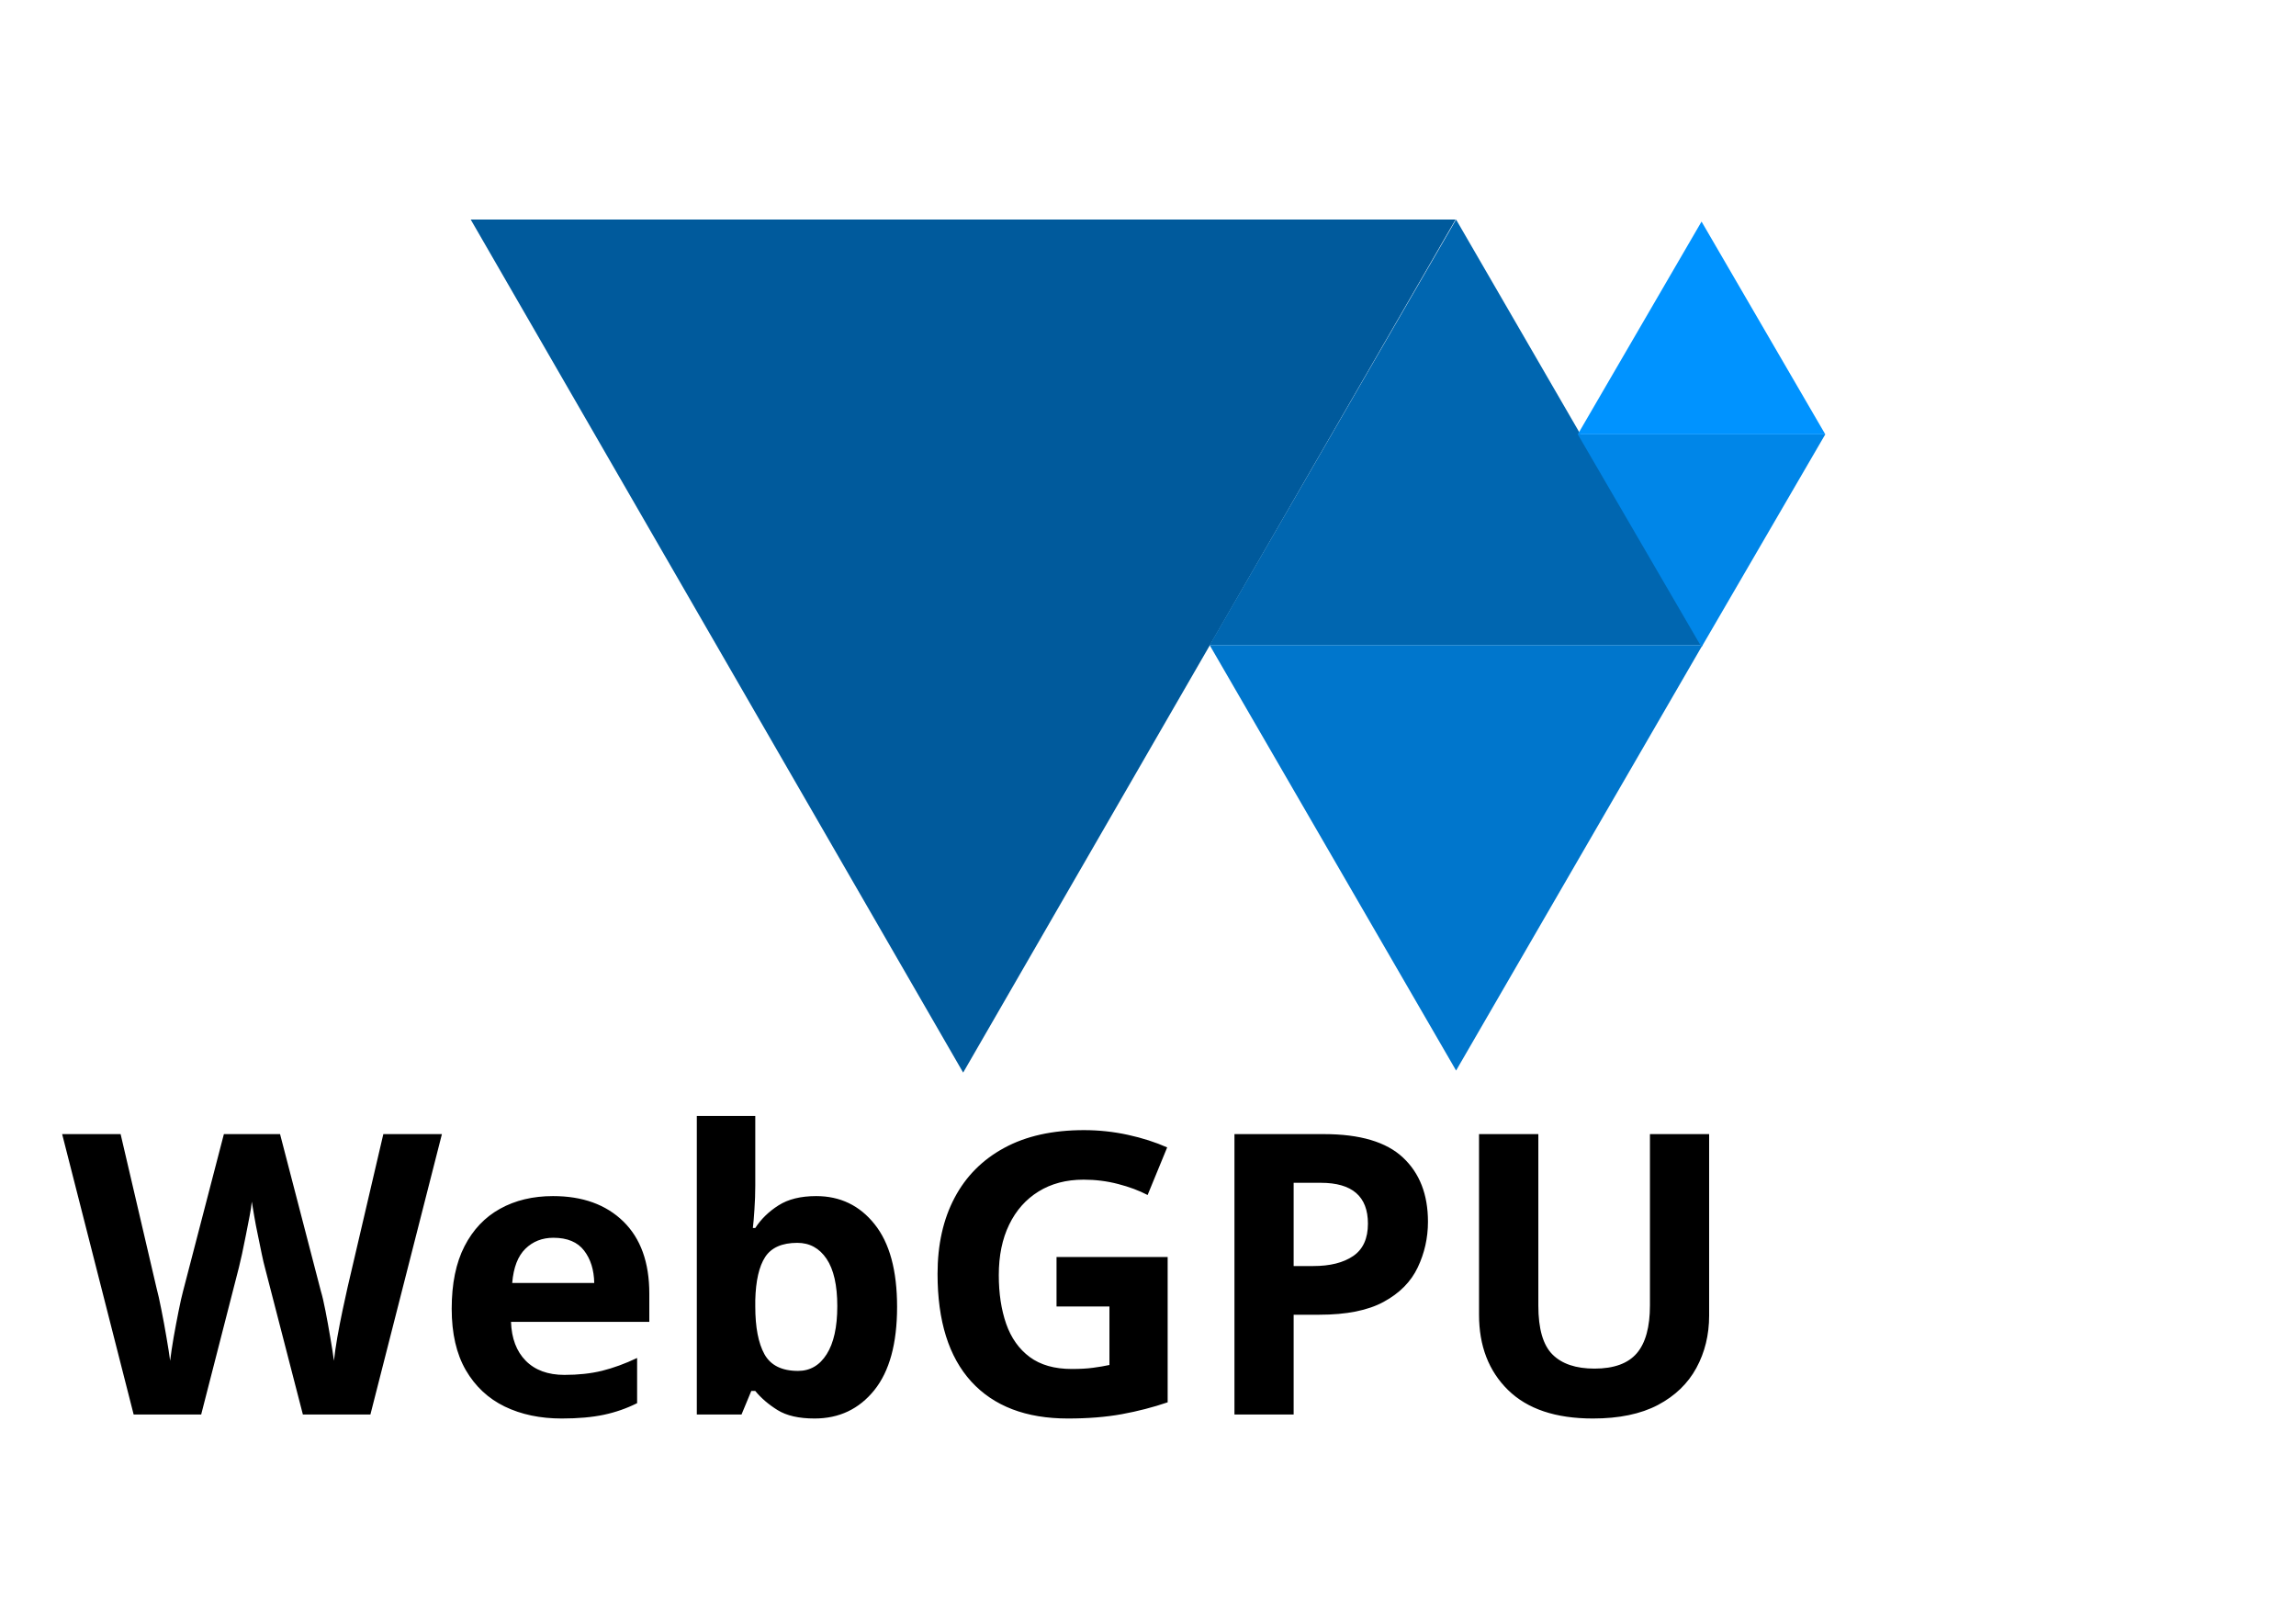
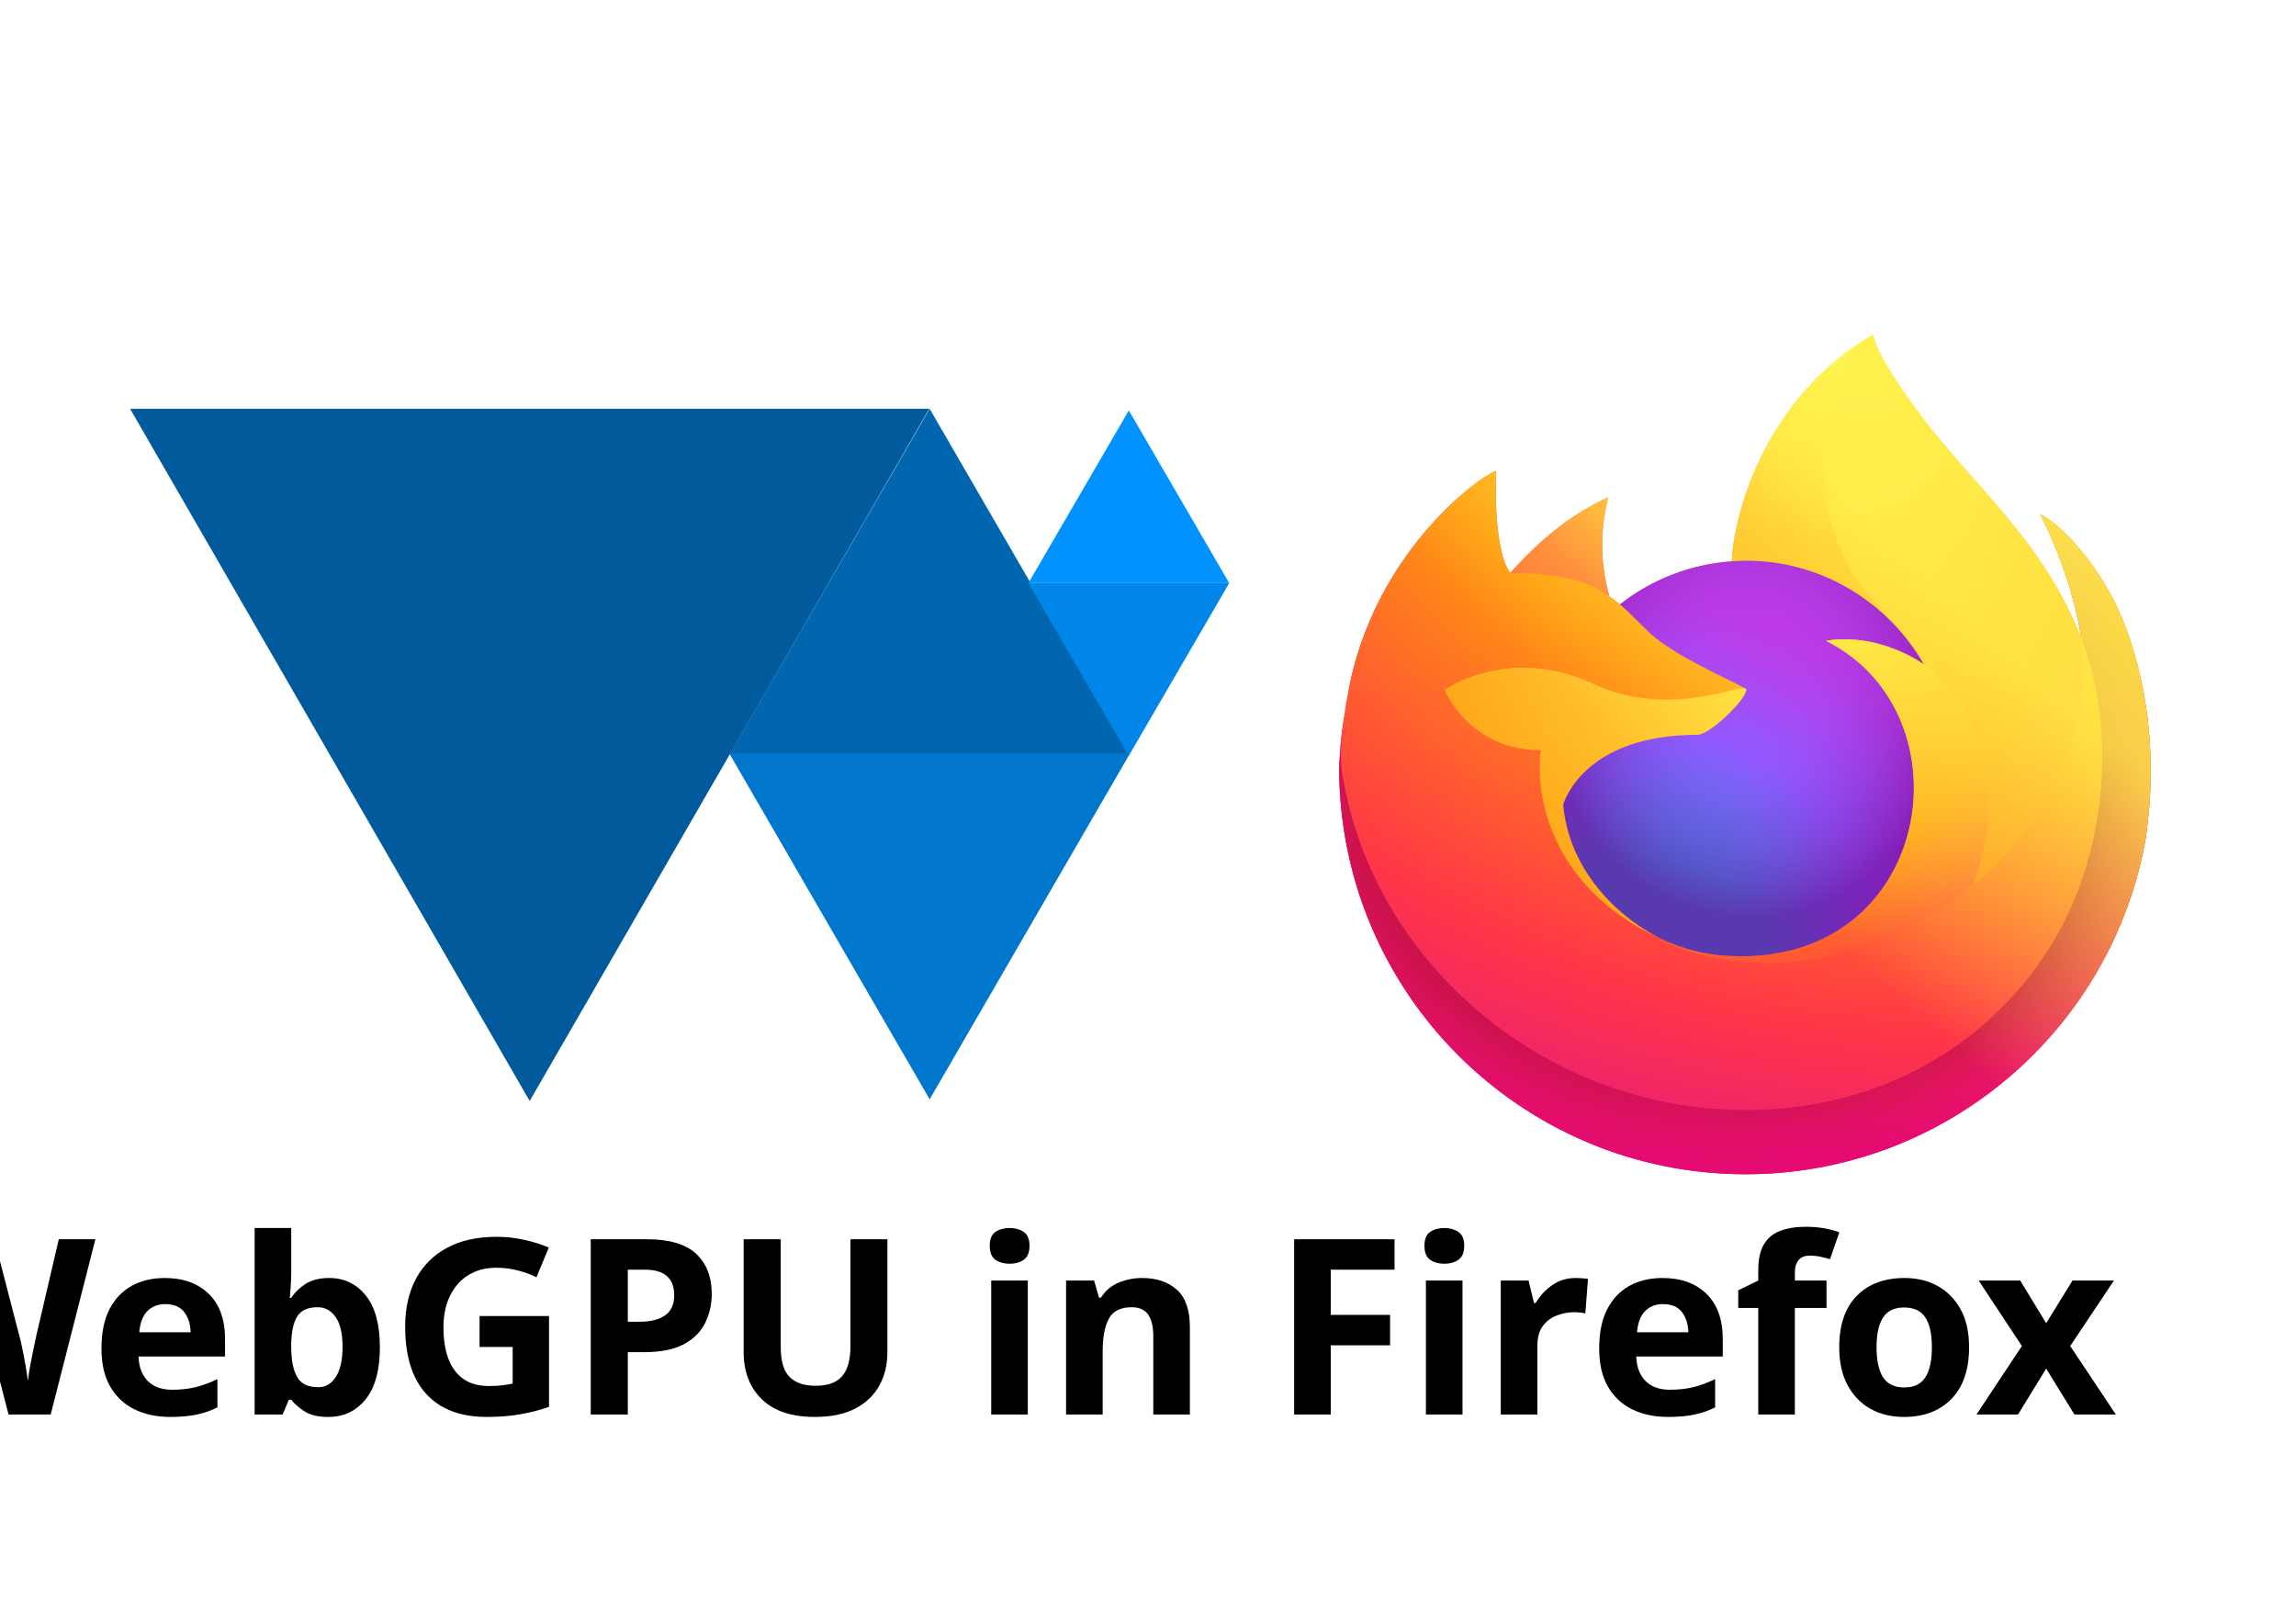
<svg xmlns="http://www.w3.org/2000/svg" width="297mm" height="210mm" viewBox="0 0 297 210" version="1.1" id="svg2970">
-   <defs id="defs2967" />
+   <defs id="defs2967">
+     <linearGradient id="a" x1="441.984" y1="75.631" x2="62.126" y2="454.269" gradientTransform="scale(0.9837438,1.016525)" gradientUnits="userSpaceOnUse">
+       <stop offset=".05" stop-color="#fff44f" id="stop34" />
+       <stop offset=".37" stop-color="#ff980e" id="stop35" />
+       <stop offset=".53" stop-color="#ff3647" id="stop36" />
+       <stop offset=".7" stop-color="#e31587" id="stop37" />
+     </linearGradient>
+     <radialGradient id="b" cx="392.807" cy="61.16" r="554.146" gradientTransform="scale(1.108737,0.9019269)" fx="392.807" fy="61.16" gradientUnits="userSpaceOnUse">
+       <stop offset=".13" stop-color="#ffbd4f" id="stop15" />
+       <stop offset=".28" stop-color="#ff980e" id="stop16" />
+       <stop offset=".47" stop-color="#ff3750" id="stop17" />
+       <stop offset=".78" stop-color="#eb0878" id="stop18" />
+       <stop offset=".86" stop-color="#e50080" id="stop19" />
+     </radialGradient>
+     <radialGradient id="c" cx="226.563" cy="290.178" r="554.146" gradientTransform="scale(1.108737,0.9019269)" fx="226.563" fy="290.178" gradientUnits="userSpaceOnUse">
+       <stop offset=".3" stop-color="#960e18" id="stop3" />
+       <stop offset=".35" stop-color="#b11927" stop-opacity=".74" id="stop4" />
+       <stop offset=".43" stop-color="#db293d" stop-opacity=".34" id="stop5" />
+       <stop offset=".5" stop-color="#f5334b" stop-opacity=".09" id="stop6" />
+       <stop offset=".53" stop-color="#ff3750" stop-opacity="0" id="stop7" />
+     </radialGradient>
+     <radialGradient id="d" cx="395.444" cy="-17.973" r="210.21" gradientTransform="scale(0.7674729,1.302978)" fx="395.444" fy="-17.973" gradientUnits="userSpaceOnUse">
+       <stop offset=".13" stop-color="#fff44f" id="stop8" />
+       <stop offset=".53" stop-color="#ff980e" id="stop9" />
+     </radialGradient>
+     <radialGradient id="e" cx="206.271" cy="373.24" r="223.497" gradientTransform="scale(0.9551958,1.046906)" fx="206.271" fy="373.24" gradientUnits="userSpaceOnUse">
+       <stop offset=".35" stop-color="#3a8ee6" id="stop10" />
+       <stop offset=".67" stop-color="#9059ff" id="stop11" />
+       <stop offset="1" stop-color="#c139e6" id="stop12" />
+     </radialGradient>
+     <radialGradient id="f" cx="271.621" cy="200.902" r="131.863" gradientTransform="scale(0.9551958,1.046906)" fx="271.621" fy="200.902" gradientUnits="userSpaceOnUse">
+       <stop offset=".21" stop-color="#9059ff" stop-opacity="0" id="stop13" />
+       <stop offset=".97" stop-color="#6e008b" stop-opacity=".6" id="stop14" />
+     </radialGradient>
+     <radialGradient id="g" cx="240.613" cy="36.807" r="170.021" gradientTransform="scale(0.9982277,1.001775)" fx="240.613" fy="36.807" gradientUnits="userSpaceOnUse">
+       <stop offset=".1" stop-color="#ffe226" id="stop1" />
+       <stop offset=".79" stop-color="#ff7139" id="stop2" />
+     </radialGradient>
+     <radialGradient id="h" cx="362.075" cy="-81.709" r="742.387" gradientTransform="scale(1.09145,0.9162123)" fx="362.075" fy="-81.709" gradientUnits="userSpaceOnUse">
+       <stop offset=".11" stop-color="#fff44f" id="stop20" />
+       <stop offset=".46" stop-color="#ff980e" id="stop21" />
+       <stop offset=".72" stop-color="#ff3647" id="stop22" />
+       <stop offset=".9" stop-color="#e31587" id="stop23" />
+     </radialGradient>
+     <radialGradient id="i" cx="475.588" cy="-41.588" r="779.909" gradientTransform="scale(0.688184,1.4531)" fx="475.588" fy="-41.588" gradientUnits="userSpaceOnUse">
+       <stop offset="0" stop-color="#fff44f" id="stop24" />
+       <stop offset=".3" stop-color="#ff980e" id="stop25" />
+       <stop offset=".57" stop-color="#ff3647" id="stop26" />
+       <stop offset=".74" stop-color="#e31587" id="stop27" />
+     </radialGradient>
+     <radialGradient id="j" cx="239.797" cy="99.006" r="461.114" gradientTransform="scale(1.008901,0.9911775)" fx="239.797" fy="99.006" gradientUnits="userSpaceOnUse">
+       <stop offset=".14" stop-color="#fff44f" id="stop28" />
+       <stop offset=".48" stop-color="#ff980e" id="stop29" />
+       <stop offset=".66" stop-color="#ff3647" id="stop30" />
+       <stop offset=".9" stop-color="#e31587" id="stop31" />
+     </radialGradient>
+     <radialGradient id="k" cx="343.038" cy="132.012" r="528.893" gradientTransform="scale(1.057258,0.9458432)" fx="343.038" fy="132.012" gradientUnits="userSpaceOnUse">
+       <stop offset=".09" stop-color="#fff44f" id="stop32" />
+       <stop offset=".63" stop-color="#ff980e" id="stop33" />
+     </radialGradient>
+     <linearGradient id="l" x1="406.611" y1="68.312" x2="104.093" y2="409.866" gradientTransform="scale(0.9837397,1.016529)" gradientUnits="userSpaceOnUse">
+       <stop offset=".17" stop-color="#fff44f" stop-opacity=".8" id="stop38" />
+       <stop offset=".6" stop-color="#fff44f" stop-opacity="0" id="stop39" />
+     </linearGradient>
+   </defs>
  <g id="layer1">
-     <text xml:space="preserve" style="font-style:normal;font-variant:normal;font-weight:600;font-stretch:normal;font-size:50.8px;font-family:'Titillium Web';-inkscape-font-specification:'Titillium Web Semi-Bold';font-variant-ligatures:normal;font-variant-caps:normal;font-variant-numeric:normal;font-variant-east-asian:normal;text-align:center;text-anchor:middle;fill:#000000;fill-opacity:1;stroke:none;stroke-width:0.3" x="149.745" y="182.944" id="text8968">
-       <tspan id="tspan8966" style="font-style:normal;font-variant:normal;font-weight:600;font-stretch:normal;font-size:50.8px;font-family:'Titillium Web';-inkscape-font-specification:'Titillium Web Semi-Bold';font-variant-ligatures:normal;font-variant-caps:normal;font-variant-numeric:normal;font-variant-east-asian:normal;fill:#000000;fill-opacity:1;stroke:none;stroke-width:0.3" x="149.745" y="182.944">WebGPU</tspan>
+     <text xml:space="preserve" style="font-style:normal;font-variant:normal;font-weight:600;font-stretch:normal;font-size:31.75px;font-family:'Titillium Web';-inkscape-font-specification:'Titillium Web Semi-Bold';font-variant-ligatures:normal;font-variant-caps:normal;font-variant-numeric:normal;font-variant-east-asian:normal;text-align:center;text-anchor:middle;fill:#000000;fill-opacity:1;stroke:none;stroke-width:0.3" x="148.389" y="182.944" id="text8968">
+       <tspan id="tspan8966" style="font-style:normal;font-variant:normal;font-weight:600;font-stretch:normal;font-size:31.75px;font-family:'Titillium Web';-inkscape-font-specification:'Titillium Web Semi-Bold';font-variant-ligatures:normal;font-variant-caps:normal;font-variant-numeric:normal;font-variant-east-asian:normal;fill:#000000;fill-opacity:1;stroke:none;stroke-width:0.3" x="148.389" y="182.944">WebGPU in Firefox</tspan>
    </text>
-     <g id="g9505" transform="translate(6.402916)">
+     <g id="svg50" transform="matrix(0.2186874,0,0,0.2186874,169.7374,43.39846)">
+       <g id="g50">
+         <path d="m 478.711,166.353 c -10.445,-25.124 -31.6,-52.248 -48.212,-60.821 13.52,26.505 21.345,53.093 24.335,72.936 0,0.039 0.015,0.136 0.047,0.4 C 427.706,111.135 381.627,83.823 344,24.355 c -1.9,-3.007 -3.805,-6.022 -5.661,-9.2 a 73.716,73.716 0 0 1 -2.646,-4.972 43.7,43.7 0 0 1 -3.593,-9.506 0.626,0.626 0 0 0 -0.546,-0.644 0.818,0.818 0 0 0 -0.451,0 c -0.034,0.012 -0.084,0.051 -0.12,0.065 -0.053,0.021 -0.12,0.069 -0.176,0.1 0.027,-0.036 0.083,-0.117 0.1,-0.136 -60.37,35.356 -80.85,100.761 -82.732,133.484 a 120.249,120.249 0 0 0 -66.142,25.488 71.355,71.355 0 0 0 -6.225,-4.7 111.338,111.338 0 0 1 -0.674,-58.732 c -24.688,11.241 -43.89,29.01 -57.85,44.7 h -0.111 c -9.527,-12.067 -8.855,-51.873 -8.312,-60.184 -0.114,-0.515 -7.107,3.63 -8.023,4.255 a 175.073,175.073 0 0 0 -23.486,20.12 210.478,210.478 0 0 0 -22.442,26.913 c 0,0.012 -0.007,0.026 -0.011,0.038 0,-0.013 0.007,-0.026 0.011,-0.038 a 202.838,202.838 0 0 0 -32.247,72.805 c -0.115,0.521 -0.212,1.061 -0.324,1.586 -0.452,2.116 -2.08,12.7 -2.365,15 -0.022,0.177 -0.032,0.347 -0.053,0.524 a 229.066,229.066 0 0 0 -3.9,33.157 c 0,0.41 -0.025,0.816 -0.025,1.227 C 16,388.418 123.6,496 256.324,496 c 118.865,0 217.56,-86.288 236.882,-199.63 0.407,-3.076 0.733,-6.168 1.092,-9.271 4.777,-41.21 -0.53,-84.525 -15.587,-120.746 z M 201.716,354.447 c 1.124,0.537 2.18,1.124 3.334,1.639 0.048,0.033 0.114,0.07 0.163,0.1 a 126.191,126.191 0 0 1 -3.497,-1.739 z m 55.053,-144.93 z m 198.131,-30.59 -0.032,-0.233 c 0.012,0.085 0.027,0.174 0.04,0.259 z" fill="url(#a)" id="path39" style="fill:url(#a)" />
+         <path d="m 478.711,166.353 c -10.445,-25.124 -31.6,-52.248 -48.212,-60.821 13.52,26.505 21.345,53.093 24.335,72.936 0,-0.058 0.011,0.048 0.036,0.226 0.012,0.085 0.027,0.174 0.04,0.259 22.675,61.47 10.322,123.978 -7.479,162.175 -27.539,59.1 -94.215,119.67 -198.576,116.716 C 136.1,454.651 36.766,370.988 18.223,261.41 c -3.379,-17.28 0,-26.054 1.7,-40.084 -2.071,10.816 -2.86,13.94 -3.9,33.157 0,0.41 -0.025,0.816 -0.025,1.227 C 16,388.418 123.6,496 256.324,496 c 118.865,0 217.56,-86.288 236.882,-199.63 0.407,-3.076 0.733,-6.168 1.092,-9.271 4.777,-41.21 -0.53,-84.525 -15.587,-120.746 z" fill="url(#b)" id="path40" style="fill:url(#b)" />
+         <path d="m 478.711,166.353 c -10.445,-25.124 -31.6,-52.248 -48.212,-60.821 13.52,26.505 21.345,53.093 24.335,72.936 0,-0.058 0.011,0.048 0.036,0.226 0.012,0.085 0.027,0.174 0.04,0.259 22.675,61.47 10.322,123.978 -7.479,162.175 -27.539,59.1 -94.215,119.67 -198.576,116.716 C 136.1,454.651 36.766,370.988 18.223,261.41 c -3.379,-17.28 0,-26.054 1.7,-40.084 -2.071,10.816 -2.86,13.94 -3.9,33.157 0,0.41 -0.025,0.816 -0.025,1.227 C 16,388.418 123.6,496 256.324,496 c 118.865,0 217.56,-86.288 236.882,-199.63 0.407,-3.076 0.733,-6.168 1.092,-9.271 4.777,-41.21 -0.53,-84.525 -15.587,-120.746 z" fill="url(#c)" id="path41" style="fill:url(#c)" />
+         <path d="m 361.922,194.6 c 0.524,0.368 1,0.734 1.493,1.1 a 130.706,130.706 0 0 0 -22.31,-29.112 C 266.4,91.892 321.516,4.626 330.811,0.194 c 0.027,-0.036 0.083,-0.117 0.1,-0.136 -60.37,35.356 -80.85,100.761 -82.732,133.484 2.8,-0.194 5.592,-0.429 8.442,-0.429 45.051,0 84.289,24.77 105.301,61.487 z" fill="url(#d)" id="path42" style="fill:url(#d)" />
+         <path d="m 256.772,209.514 c -0.393,5.978 -21.514,26.593 -28.9,26.593 -68.339,0 -79.432,41.335 -79.432,41.335 3.027,34.81 27.261,63.475 56.611,78.643 1.339,0.692 2.694,1.317 4.05,1.935 a 132.768,132.768 0 0 0 7.059,2.886 106.743,106.743 0 0 0 31.271,6.031 c 119.78,5.618 142.986,-143.194 56.545,-186.408 22.137,-3.85 45.115,5.053 57.947,14.067 -21.012,-36.714 -60.25,-61.484 -105.3,-61.484 -2.85,0 -5.641,0.235 -8.442,0.429 a 120.249,120.249 0 0 0 -66.142,25.488 c 3.664,3.1 7.8,7.244 16.514,15.828 16.302,16.067 58.13,32.705 58.219,34.657 z" fill="url(#e)" id="path43" style="fill:url(#e)" />
+         <path d="m 256.772,209.514 c -0.393,5.978 -21.514,26.593 -28.9,26.593 -68.339,0 -79.432,41.335 -79.432,41.335 3.027,34.81 27.261,63.475 56.611,78.643 1.339,0.692 2.694,1.317 4.05,1.935 a 132.768,132.768 0 0 0 7.059,2.886 106.743,106.743 0 0 0 31.271,6.031 c 119.78,5.618 142.986,-143.194 56.545,-186.408 22.137,-3.85 45.115,5.053 57.947,14.067 -21.012,-36.714 -60.25,-61.484 -105.3,-61.484 -2.85,0 -5.641,0.235 -8.442,0.429 a 120.249,120.249 0 0 0 -66.142,25.488 c 3.664,3.1 7.8,7.244 16.514,15.828 16.302,16.067 58.13,32.705 58.219,34.657 z" fill="url(#f)" id="path44" style="fill:url(#f)" />
+         <path d="m 170.829,151.036 a 244.042,244.042 0 0 1 4.981,3.3 111.338,111.338 0 0 1 -0.674,-58.732 c -24.688,11.241 -43.89,29.01 -57.85,44.7 1.155,-0.033 36.014,-0.66 53.543,10.732 z" fill="url(#g)" id="path45" style="fill:url(#g)" />
+         <path d="m 18.223,261.41 c 18.543,109.578 117.877,193.241 230.632,196.434 104.361,2.954 171.037,-57.62 198.576,-116.716 17.8,-38.2 30.154,-100.7 7.479,-162.175 l -0.008,-0.026 -0.032,-0.233 c -0.025,-0.178 -0.04,-0.284 -0.036,-0.226 0,0.039 0.015,0.136 0.047,0.4 8.524,55.661 -19.79,109.584 -64.051,146.044 l -0.133,0.313 c -86.245,70.223 -168.774,42.368 -185.484,30.966 a 144.108,144.108 0 0 1 -3.5,-1.743 c -50.282,-24.029 -71.054,-69.838 -66.6,-109.124 -42.457,0 -56.934,-35.809 -56.934,-35.809 0,0 38.119,-27.179 88.358,-3.541 46.53,21.893 90.228,3.543 90.233,3.541 -0.089,-1.952 -41.917,-18.59 -58.223,-34.656 -8.713,-8.584 -12.85,-12.723 -16.514,-15.828 a 71.355,71.355 0 0 0 -6.225,-4.7 282.929,282.929 0 0 0 -4.981,-3.3 c -17.528,-11.392 -52.388,-10.765 -53.543,-10.735 h -0.111 c -9.527,-12.067 -8.855,-51.873 -8.312,-60.184 -0.114,-0.515 -7.107,3.63 -8.023,4.255 a 175.073,175.073 0 0 0 -23.486,20.12 210.478,210.478 0 0 0 -22.442,26.919 c 0,0.012 -0.007,0.026 -0.011,0.038 0,-0.013 0.007,-0.026 0.011,-0.038 a 202.838,202.838 0 0 0 -32.247,72.805 c -0.115,0.521 -8.65,37.842 -4.44,57.199 z" fill="url(#h)" id="path46" style="fill:url(#h)" />
+         <path d="m 341.105,166.587 a 130.706,130.706 0 0 1 22.31,29.112 c 1.323,0.994 2.559,1.985 3.608,2.952 54.482,50.2 25.936,121.2 23.807,126.26 44.261,-36.46 72.575,-90.383 64.051,-146.044 C 427.706,111.135 381.627,83.823 344,24.355 c -1.9,-3.007 -3.805,-6.022 -5.661,-9.2 a 73.716,73.716 0 0 1 -2.646,-4.972 43.7,43.7 0 0 1 -3.593,-9.506 0.626,0.626 0 0 0 -0.546,-0.644 0.818,0.818 0 0 0 -0.451,0 c -0.034,0.012 -0.084,0.051 -0.12,0.065 -0.053,0.021 -0.12,0.069 -0.176,0.1 -9.291,4.428 -64.407,91.694 10.298,166.389 z" fill="url(#i)" id="path47" style="fill:url(#i)" />
+         <path d="m 367.023,198.651 c -1.049,-0.967 -2.285,-1.958 -3.608,-2.952 -0.489,-0.368 -0.969,-0.734 -1.493,-1.1 -12.832,-9.014 -35.81,-17.917 -57.947,-14.067 86.441,43.214 63.235,192.026 -56.545,186.408 a 106.743,106.743 0 0 1 -31.271,-6.031 134.51,134.51 0 0 1 -7.059,-2.886 c -1.356,-0.618 -2.711,-1.243 -4.05,-1.935 0.048,0.033 0.114,0.07 0.163,0.1 16.71,11.4 99.239,39.257 185.484,-30.966 l 0.133,-0.313 c 2.129,-5.054 30.675,-76.057 -23.807,-126.258 z" fill="url(#j)" id="path48" style="fill:url(#j)" />
+         <path d="m 148.439,277.443 c 0,0 11.093,-41.335 79.432,-41.335 7.388,0 28.509,-20.615 28.9,-26.593 0.391,-5.978 -43.7,18.352 -90.233,-3.541 -50.239,-23.638 -88.358,3.541 -88.358,3.541 0,0 14.477,35.809 56.934,35.809 -4.453,39.286 16.319,85.1 66.6,109.124 1.124,0.537 2.18,1.124 3.334,1.639 -29.348,-15.169 -53.582,-43.834 -56.609,-78.644 z" fill="url(#k)" id="path49" style="fill:url(#k)" />
+         <path d="m 478.711,166.353 c -10.445,-25.124 -31.6,-52.248 -48.212,-60.821 13.52,26.505 21.345,53.093 24.335,72.936 0,0.039 0.015,0.136 0.047,0.4 C 427.706,111.135 381.627,83.823 344,24.355 c -1.9,-3.007 -3.805,-6.022 -5.661,-9.2 a 73.716,73.716 0 0 1 -2.646,-4.972 43.7,43.7 0 0 1 -3.593,-9.506 0.626,0.626 0 0 0 -0.546,-0.644 0.818,0.818 0 0 0 -0.451,0 c -0.034,0.012 -0.084,0.051 -0.12,0.065 -0.053,0.021 -0.12,0.069 -0.176,0.1 0.027,-0.036 0.083,-0.117 0.1,-0.136 -60.37,35.356 -80.85,100.761 -82.732,133.484 2.8,-0.194 5.592,-0.429 8.442,-0.429 45.053,0 84.291,24.77 105.3,61.484 -12.832,-9.014 -35.81,-17.917 -57.947,-14.067 86.441,43.214 63.235,192.026 -56.545,186.408 a 106.743,106.743 0 0 1 -31.271,-6.031 134.51,134.51 0 0 1 -7.059,-2.886 c -1.356,-0.618 -2.711,-1.243 -4.05,-1.935 0.048,0.033 0.114,0.07 0.163,0.1 a 144.108,144.108 0 0 1 -3.5,-1.743 c 1.124,0.537 2.18,1.124 3.334,1.639 -29.35,-15.168 -53.584,-43.833 -56.611,-78.643 0,0 11.093,-41.335 79.432,-41.335 7.388,0 28.509,-20.615 28.9,-26.593 -0.089,-1.952 -41.917,-18.59 -58.223,-34.656 -8.713,-8.584 -12.85,-12.723 -16.514,-15.828 a 71.355,71.355 0 0 0 -6.225,-4.7 111.338,111.338 0 0 1 -0.674,-58.732 c -24.688,11.241 -43.89,29.01 -57.85,44.7 h -0.111 c -9.527,-12.067 -8.855,-51.873 -8.312,-60.184 -0.114,-0.515 -7.107,3.63 -8.023,4.255 A 175.073,175.073 0 0 0 77.345,104.49 210.478,210.478 0 0 0 54.91,131.406 c 0,0.012 -0.007,0.026 -0.011,0.038 0,-0.013 0.007,-0.026 0.011,-0.038 a 202.838,202.838 0 0 0 -32.247,72.805 c -0.115,0.521 -0.212,1.061 -0.324,1.586 -0.452,2.116 -2.486,12.853 -2.77,15.156 -0.022,0.177 0.021,-0.176 0,0 a 279.565,279.565 0 0 0 -3.544,33.53 c 0,0.41 -0.025,0.816 -0.025,1.227 C 16,388.418 123.6,496 256.324,496 c 118.865,0 217.56,-86.288 236.882,-199.63 0.407,-3.076 0.733,-6.168 1.092,-9.271 4.777,-41.21 -0.53,-84.525 -15.587,-120.746 z m -23.841,12.341 c 0.012,0.085 0.027,0.174 0.04,0.259 l -0.008,-0.026 z" fill="url(#l)" id="path50" style="fill:url(#l)" />
+       </g>
+     </g>
+     <g id="g9505" transform="matrix(0.8114195,0,0,0.8114195,-27.38248,29.83231)">
      <path id="Triangle_1" data-name="Triangle 1" class="cls-1" d="M 118.186,138.724 54.486,28.393 H 181.886 Z" style="fill:#005a9c;fill-rule:evenodd;stroke-width:0.265" />
      <path id="Triangle_2" data-name="Triangle 2" class="cls-2" d="M 181.951,28.393 150.068,83.426 h 63.765 z" style="fill:#0066b0;fill-rule:evenodd;stroke-width:0.265" />
      <path id="Triangle_3" data-name="Triangle 3" class="cls-3" d="M 181.951,138.459 150.068,83.426 h 63.765 z" style="fill:#0076cc;fill-rule:evenodd;stroke-width:0.265" />
      <path id="Triangle_4" data-name="Triangle 4" class="cls-4" d="M 213.701,83.691 197.693,56.174 h 32.015 z" style="fill:#0086e8;fill-rule:evenodd;stroke-width:0.265" />
      <path id="Triangle_5" data-name="Triangle 5" class="cls-5" d="M 213.701,28.657 197.693,56.174 H 229.708 Z" style="fill:#0093ff;fill-rule:evenodd;stroke-width:0.265" />
    </g>
  </g>
</svg>
